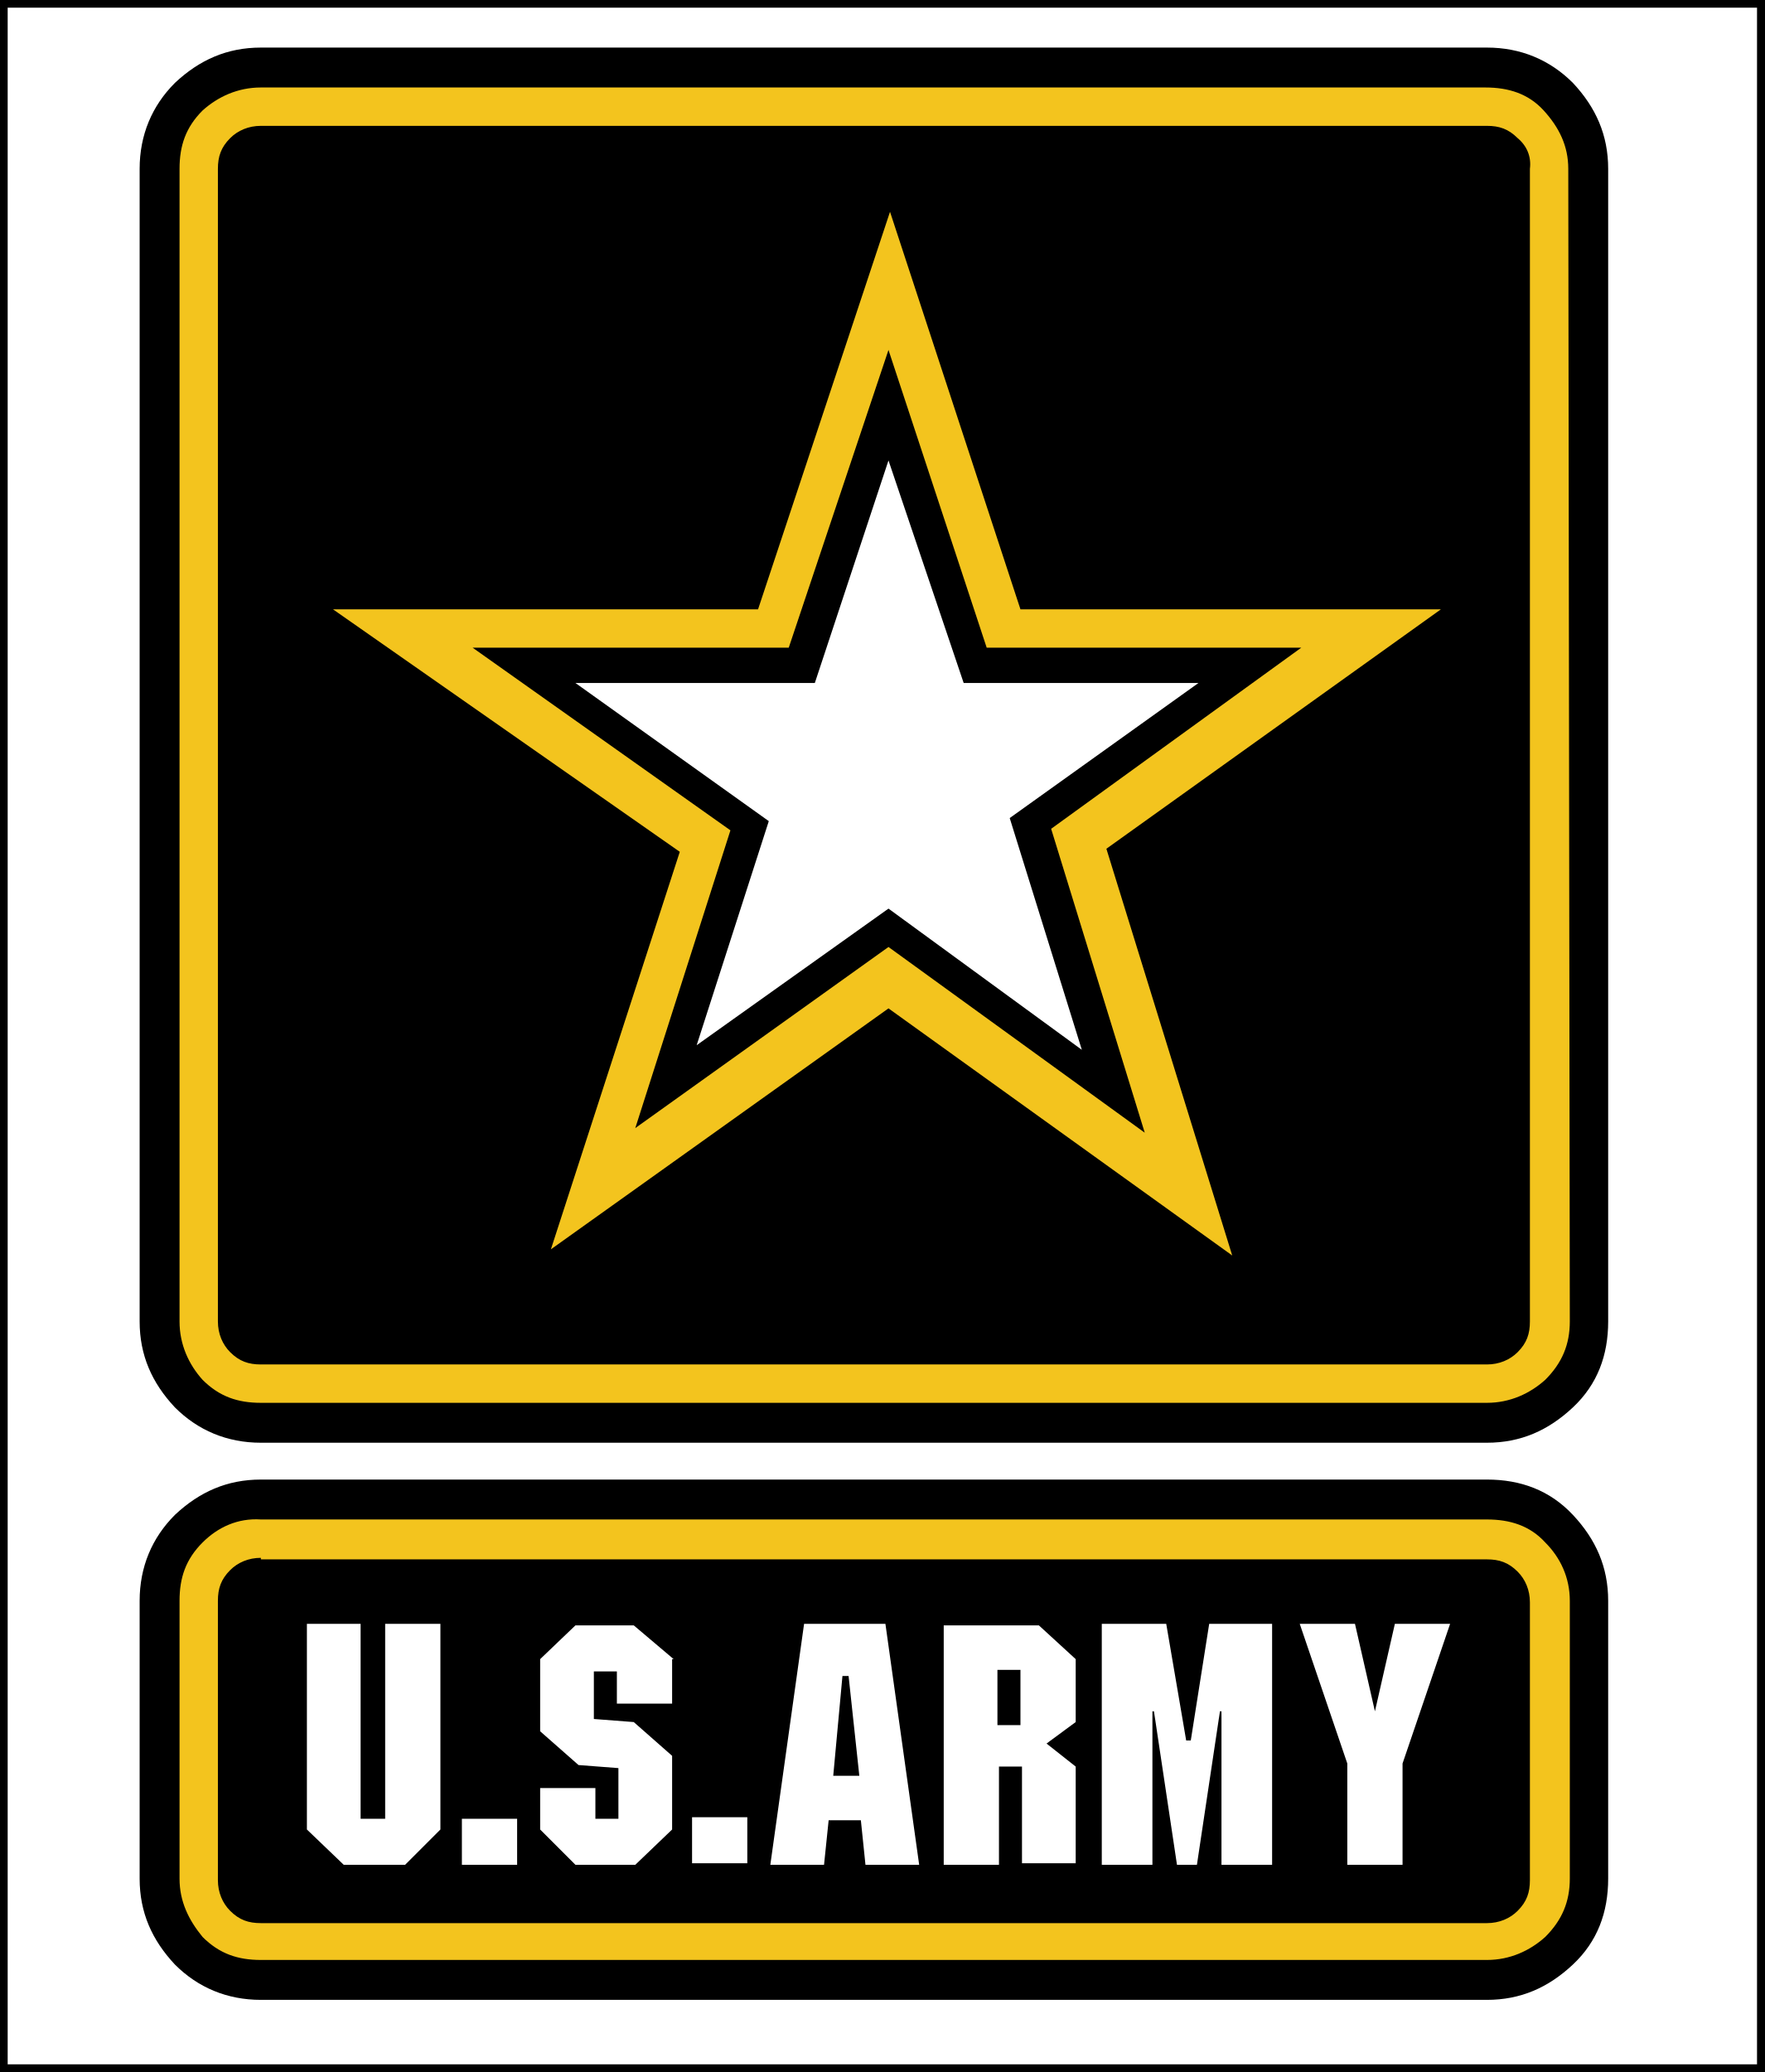
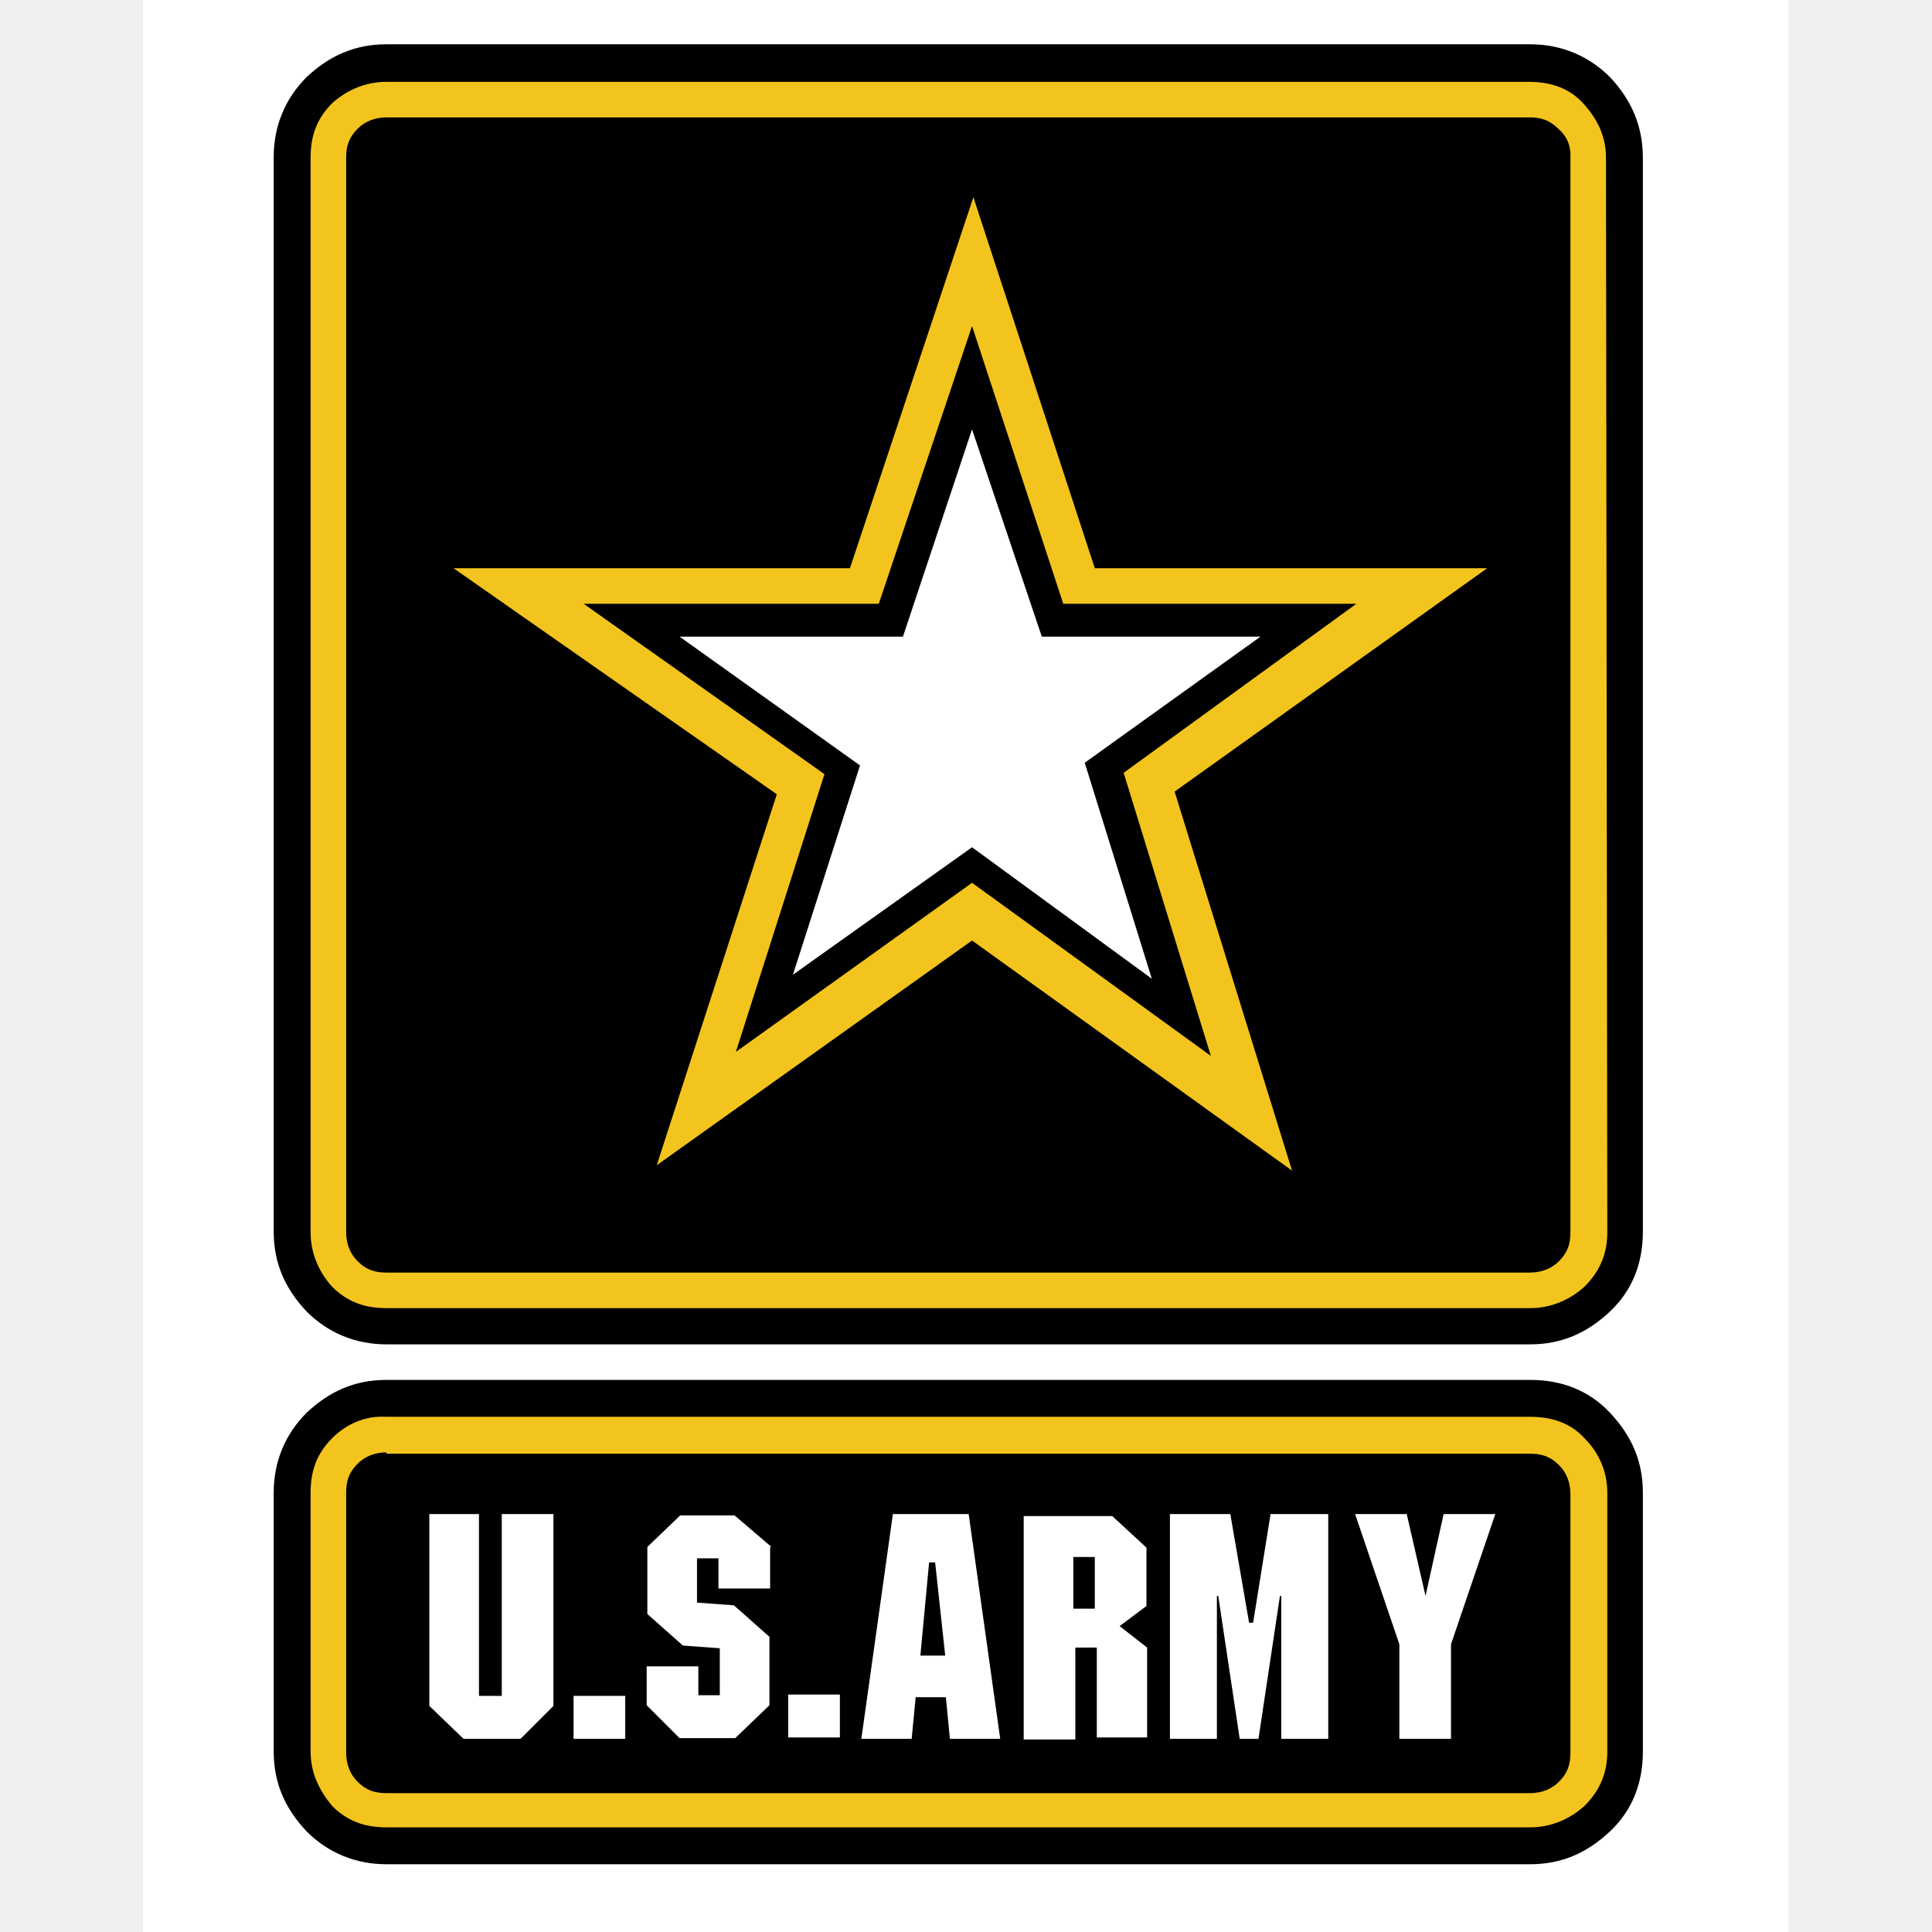
- <svg xmlns="http://www.w3.org/2000/svg" version="1.1" id="Layer_1" x="0px" y="0px" viewBox="91.5 76.5 115 135" enable-background="new 91.5 76.5 115 135" xml:space="preserve">
-   <rect x="91.5" y="76.5" fill="#FFFFFF" stroke="#000000" stroke-miterlimit="10" width="115" height="135" />
-   <path d="M194,81.9c-1.5-1.5-3.4-2.3-5.6-2.3h-79.9c-2.2,0-4,0.8-5.6,2.3c-1.5,1.5-2.3,3.4-2.3,5.6v75.1c0,2.2,0.8,4,2.3,5.6  c1.5,1.5,3.4,2.3,5.6,2.3h79.9c2.2,0,4-0.8,5.6-2.3s2.3-3.4,2.3-5.6V87.5C196.3,85.3,195.5,83.5,194,81.9L194,81.9z" />
-   <path fill="#F3C41E" d="M193.7,87.5c0-1.5-0.6-2.7-1.6-3.8c-1-1.1-2.3-1.5-3.8-1.5h-79.8c-1.5,0-2.8,0.6-3.8,1.5  c-1.1,1.1-1.5,2.3-1.5,3.8v75.1c0,1.5,0.6,2.8,1.5,3.8c1.1,1.1,2.3,1.5,3.8,1.5h79.9c1.5,0,2.8-0.6,3.8-1.5c1.1-1.1,1.6-2.3,1.6-3.8  L193.7,87.5L193.7,87.5z" />
-   <path d="M190.4,85.5c-0.6-0.6-1.2-0.8-2-0.8h-79.9c-0.8,0-1.5,0.3-2,0.8c-0.6,0.6-0.8,1.2-0.8,2v75.1c0,0.8,0.3,1.5,0.8,2  c0.6,0.6,1.2,0.8,2,0.8h79.9c0.8,0,1.5-0.3,2-0.8c0.6-0.6,0.8-1.2,0.8-2V87.5C191.3,86.7,191,86,190.4,85.5L190.4,85.5z" />
-   <polygon fill="#F3C41E" points="185.4,116.2 158,116.2 149.5,90.3 140.9,116.2 113.2,116.2 135.8,132 127.4,157.9 149.4,142.2   171.8,158.3 163.6,131.8 " />
-   <polygon points="176.3,118.7 155.8,118.7 149.4,99.3 142.9,118.7 122.3,118.7 139.1,130.6 132.9,150 149.4,138.2 166.1,150.3   160,130.5 " />
-   <polygon fill="#FFFFFF" points="157.3,129.8 169.6,121 154.3,121 149.4,106.5 144.6,121 129,121 141.6,130 136.9,144.6 149.4,135.7   162,144.9 " />
-   <path d="M108.5,172.9c-2.2,0-4,0.8-5.6,2.3c-1.5,1.5-2.3,3.4-2.3,5.6v18.1c0,2.2,0.8,4,2.3,5.6c1.5,1.5,3.4,2.3,5.6,2.3h79.9  c2.2,0,4-0.8,5.6-2.3s2.3-3.4,2.3-5.6v-18.1c0-2.2-0.8-4-2.3-5.6s-3.4-2.3-5.6-2.3L108.5,172.9L108.5,172.9z" />
-   <path fill="#F3C41E" d="M104.7,177c-1.1,1.1-1.5,2.3-1.5,3.8v18.1c0,1.5,0.6,2.7,1.5,3.8c1.1,1.1,2.3,1.5,3.8,1.5h79.9  c1.5,0,2.8-0.6,3.8-1.5c1.1-1.1,1.6-2.3,1.6-3.8v-18.1c0-1.5-0.6-2.8-1.6-3.8c-1-1.1-2.3-1.5-3.8-1.5h-79.9  C107,175.4,105.7,176,104.7,177L104.7,177z" />
-   <path d="M108.5,178c-0.8,0-1.5,0.3-2,0.8c-0.6,0.6-0.8,1.2-0.8,2V199c0,0.8,0.3,1.5,0.8,2c0.6,0.6,1.2,0.8,2,0.8h79.9  c0.8,0,1.5-0.3,2-0.8c0.6-0.6,0.8-1.2,0.8-2v-18.1c0-0.8-0.3-1.5-0.8-2c-0.6-0.6-1.2-0.8-2-0.8H108.5L108.5,178z" />
-   <path fill="#FFFFFF" d="M161.6,188.7v-4.1l-2.4-2.2H153V198h3.6v-6.4h1.5v6.3h3.5v-6.3l-1.9-1.5L161.6,188.7L161.6,188.7z   M111.5,182.3v13.4l2.4,2.3h4l2.3-2.3v-13.4h-3.6V195H115v-12.7H111.5L111.5,182.3z M158,185.3v3.6h-1.5v-3.6H158L158,185.3z   M174.6,182.3h-4.3l-1.2,7.6h-0.3l-1.3-7.6h-4.2v15.7h3.3v-10h0.1l1.5,10h1.3l1.5-10h0.1v10h3.3V182.3L174.6,182.3z M181.1,188  L181.1,188l-1.3-5.7h-3.6l3.1,9.1v6.6h3.6v-6.6l3.1-9.1h-3.6L181.1,188L181.1,188z M125.2,198v-3h-3.6v3H125.2L125.2,198z   M136.6,194.9v3h3.6v-3H136.6L136.6,194.9z M135.4,184.6l-2.6-2.2H129l-2.3,2.2v4.7l2.5,2.2l2.6,0.2v3.3h-1.5V193h-3.6v2.7l2.3,2.3  h3.9l2.4-2.3v-4.8l-2.5-2.2l-2.6-0.2v-3.1h1.5v2.1h3.6V184.6L135.4,184.6z M149.2,182.3h-5.3l-2.2,15.7h3.5l0.3-2.9h2.1l0.3,2.9h3.5  L149.2,182.3L149.2,182.3z M145.8,192.2l0.6-6.5h0.4l0.7,6.5H145.8L145.8,192.2z" />
+ <svg xmlns="http://www.w3.org/2000/svg" version="1.1" id="Layer_1" x="0px" y="0px" viewBox="0 0 288 288" enable-background="new 0 0 288 288" xml:space="preserve">
+   <rect x="21.3" fill="#FFFFFF" width="245.3" height="288" />
+   <path d="M240,11.5c-3.2-3.2-7.3-4.9-11.9-4.9H57.6c-4.7,0-8.5,1.7-11.9,4.9c-3.2,3.2-4.9,7.3-4.9,11.9v160.2c0,4.7,1.7,8.5,4.9,11.9  c3.2,3.2,7.3,4.9,11.9,4.9h170.5c4.7,0,8.5-1.7,11.9-4.9c3.4-3.2,4.9-7.3,4.9-11.9V23.5C244.9,18.8,243.2,14.9,240,11.5L240,11.5z" />
+   <path fill="#F3C41E" d="M239.4,23.5c0-3.2-1.3-5.8-3.4-8.1c-2.1-2.3-4.9-3.2-8.1-3.2H57.6c-3.2,0-6,1.3-8.1,3.2  c-2.3,2.3-3.2,4.9-3.2,8.1v160.2c0,3.2,1.3,6,3.2,8.1c2.3,2.3,4.9,3.2,8.1,3.2h170.5c3.2,0,6-1.3,8.1-3.2c2.3-2.3,3.4-4.9,3.4-8.1  L239.4,23.5L239.4,23.5z" />
+   <path d="M232.3,19.2c-1.3-1.3-2.6-1.7-4.3-1.7H57.6c-1.7,0-3.2,0.6-4.3,1.7c-1.3,1.3-1.7,2.6-1.7,4.3v160.2c0,1.7,0.6,3.2,1.7,4.3  c1.3,1.3,2.6,1.7,4.3,1.7h170.5c1.7,0,3.2-0.6,4.3-1.7c1.3-1.3,1.7-2.6,1.7-4.3V23.5C234.2,21.8,233.6,20.3,232.3,19.2L232.3,19.2z" />
+   <polygon fill="#F3C41E" points="221.7,84.7 163.2,84.7 145.1,29.4 126.7,84.7 67.6,84.7 115.8,118.4 97.9,173.7 144.9,140.2   192.6,174.5 175.1,118 " />
+   <polygon points="202.2,90 158.5,90 144.9,48.6 131,90 87,90 122.9,115.4 109.7,156.8 144.9,131.6 180.5,157.4 167.5,115.2 " />
+   <polygon fill="#FFFFFF" points="161.7,113.7 187.9,94.9 155.3,94.9 144.9,64 134.6,94.9 101.3,94.9 128.2,114.1 118.2,145.3   144.9,126.3 171.7,145.9 " />
+   <path d="M57.6,205.7c-4.7,0-8.5,1.7-11.9,4.9c-3.2,3.2-4.9,7.3-4.9,11.9v38.6c0,4.7,1.7,8.5,4.9,11.9c3.2,3.2,7.3,4.9,11.9,4.9  h170.5c4.7,0,8.5-1.7,11.9-4.9s4.9-7.3,4.9-11.9v-38.6c0-4.7-1.7-8.5-4.9-11.9s-7.3-4.9-11.9-4.9H57.6L57.6,205.7z" />
+   <path fill="#F3C41E" d="M49.5,214.4c-2.3,2.3-3.2,4.9-3.2,8.1v38.6c0,3.2,1.3,5.8,3.2,8.1c2.3,2.3,4.9,3.2,8.1,3.2h170.5  c3.2,0,6-1.3,8.1-3.2c2.3-2.3,3.4-4.9,3.4-8.1v-38.6c0-3.2-1.3-6-3.4-8.1c-2.1-2.3-4.9-3.2-8.1-3.2H57.6  C54.4,211,51.6,212.3,49.5,214.4L49.5,214.4z" />
+   <path d="M57.6,216.5c-1.7,0-3.2,0.6-4.3,1.7c-1.3,1.3-1.7,2.6-1.7,4.3v38.8c0,1.7,0.6,3.2,1.7,4.3c1.3,1.3,2.6,1.7,4.3,1.7h170.5  c1.7,0,3.2-0.6,4.3-1.7c1.3-1.3,1.7-2.6,1.7-4.3v-38.6c0-1.7-0.6-3.2-1.7-4.3c-1.3-1.3-2.6-1.7-4.3-1.7H57.6V216.5z" />
+   <path fill="#FFFFFF" d="M170.9,239.4v-8.7l-5.1-4.7h-13.2v33.3h7.7v-13.7h3.2V259h7.5v-13.4l-4.1-3.2L170.9,239.4L170.9,239.4z   M64,225.7v28.6l5.1,4.9h8.5l4.9-4.9v-28.6h-7.7v27.1h-3.4v-27.1H64L64,225.7z M163.2,232.1v7.7H160v-7.7H163.2L163.2,232.1z   M198.6,225.7h-9.2l-2.6,16.2h-0.6l-2.8-16.2h-9v33.5h7v-21.3h0.2l3.2,21.3h2.8l3.2-21.3h0.2v21.3h7v-33.5H198.6z M212.5,237.9  L212.5,237.9l-2.8-12.2H202l6.6,19.4v14.1h7.7v-14.1l6.6-19.4h-7.7L212.5,237.9L212.5,237.9z M93.2,259.2v-6.4h-7.7v6.4H93.2  L93.2,259.2z M117.5,252.6v6.4h7.7v-6.4H117.5L117.5,252.6z M115,230.6l-5.5-4.7h-8.1l-4.9,4.7v10l5.3,4.7l5.5,0.4v7h-3.2v-4.3h-7.7  v5.8l4.9,4.9h8.3l5.1-4.9v-10.2l-5.3-4.7l-5.5-0.4v-6.6h3.2v4.5h7.7v-6.2H115z M144.4,225.7h-11.3l-4.7,33.5h7.5l0.6-6.2h4.5  l0.6,6.2h7.5L144.4,225.7L144.4,225.7z M137.2,246.8l1.3-13.9h0.9l1.5,13.9H137.2L137.2,246.8z" />
</svg>
